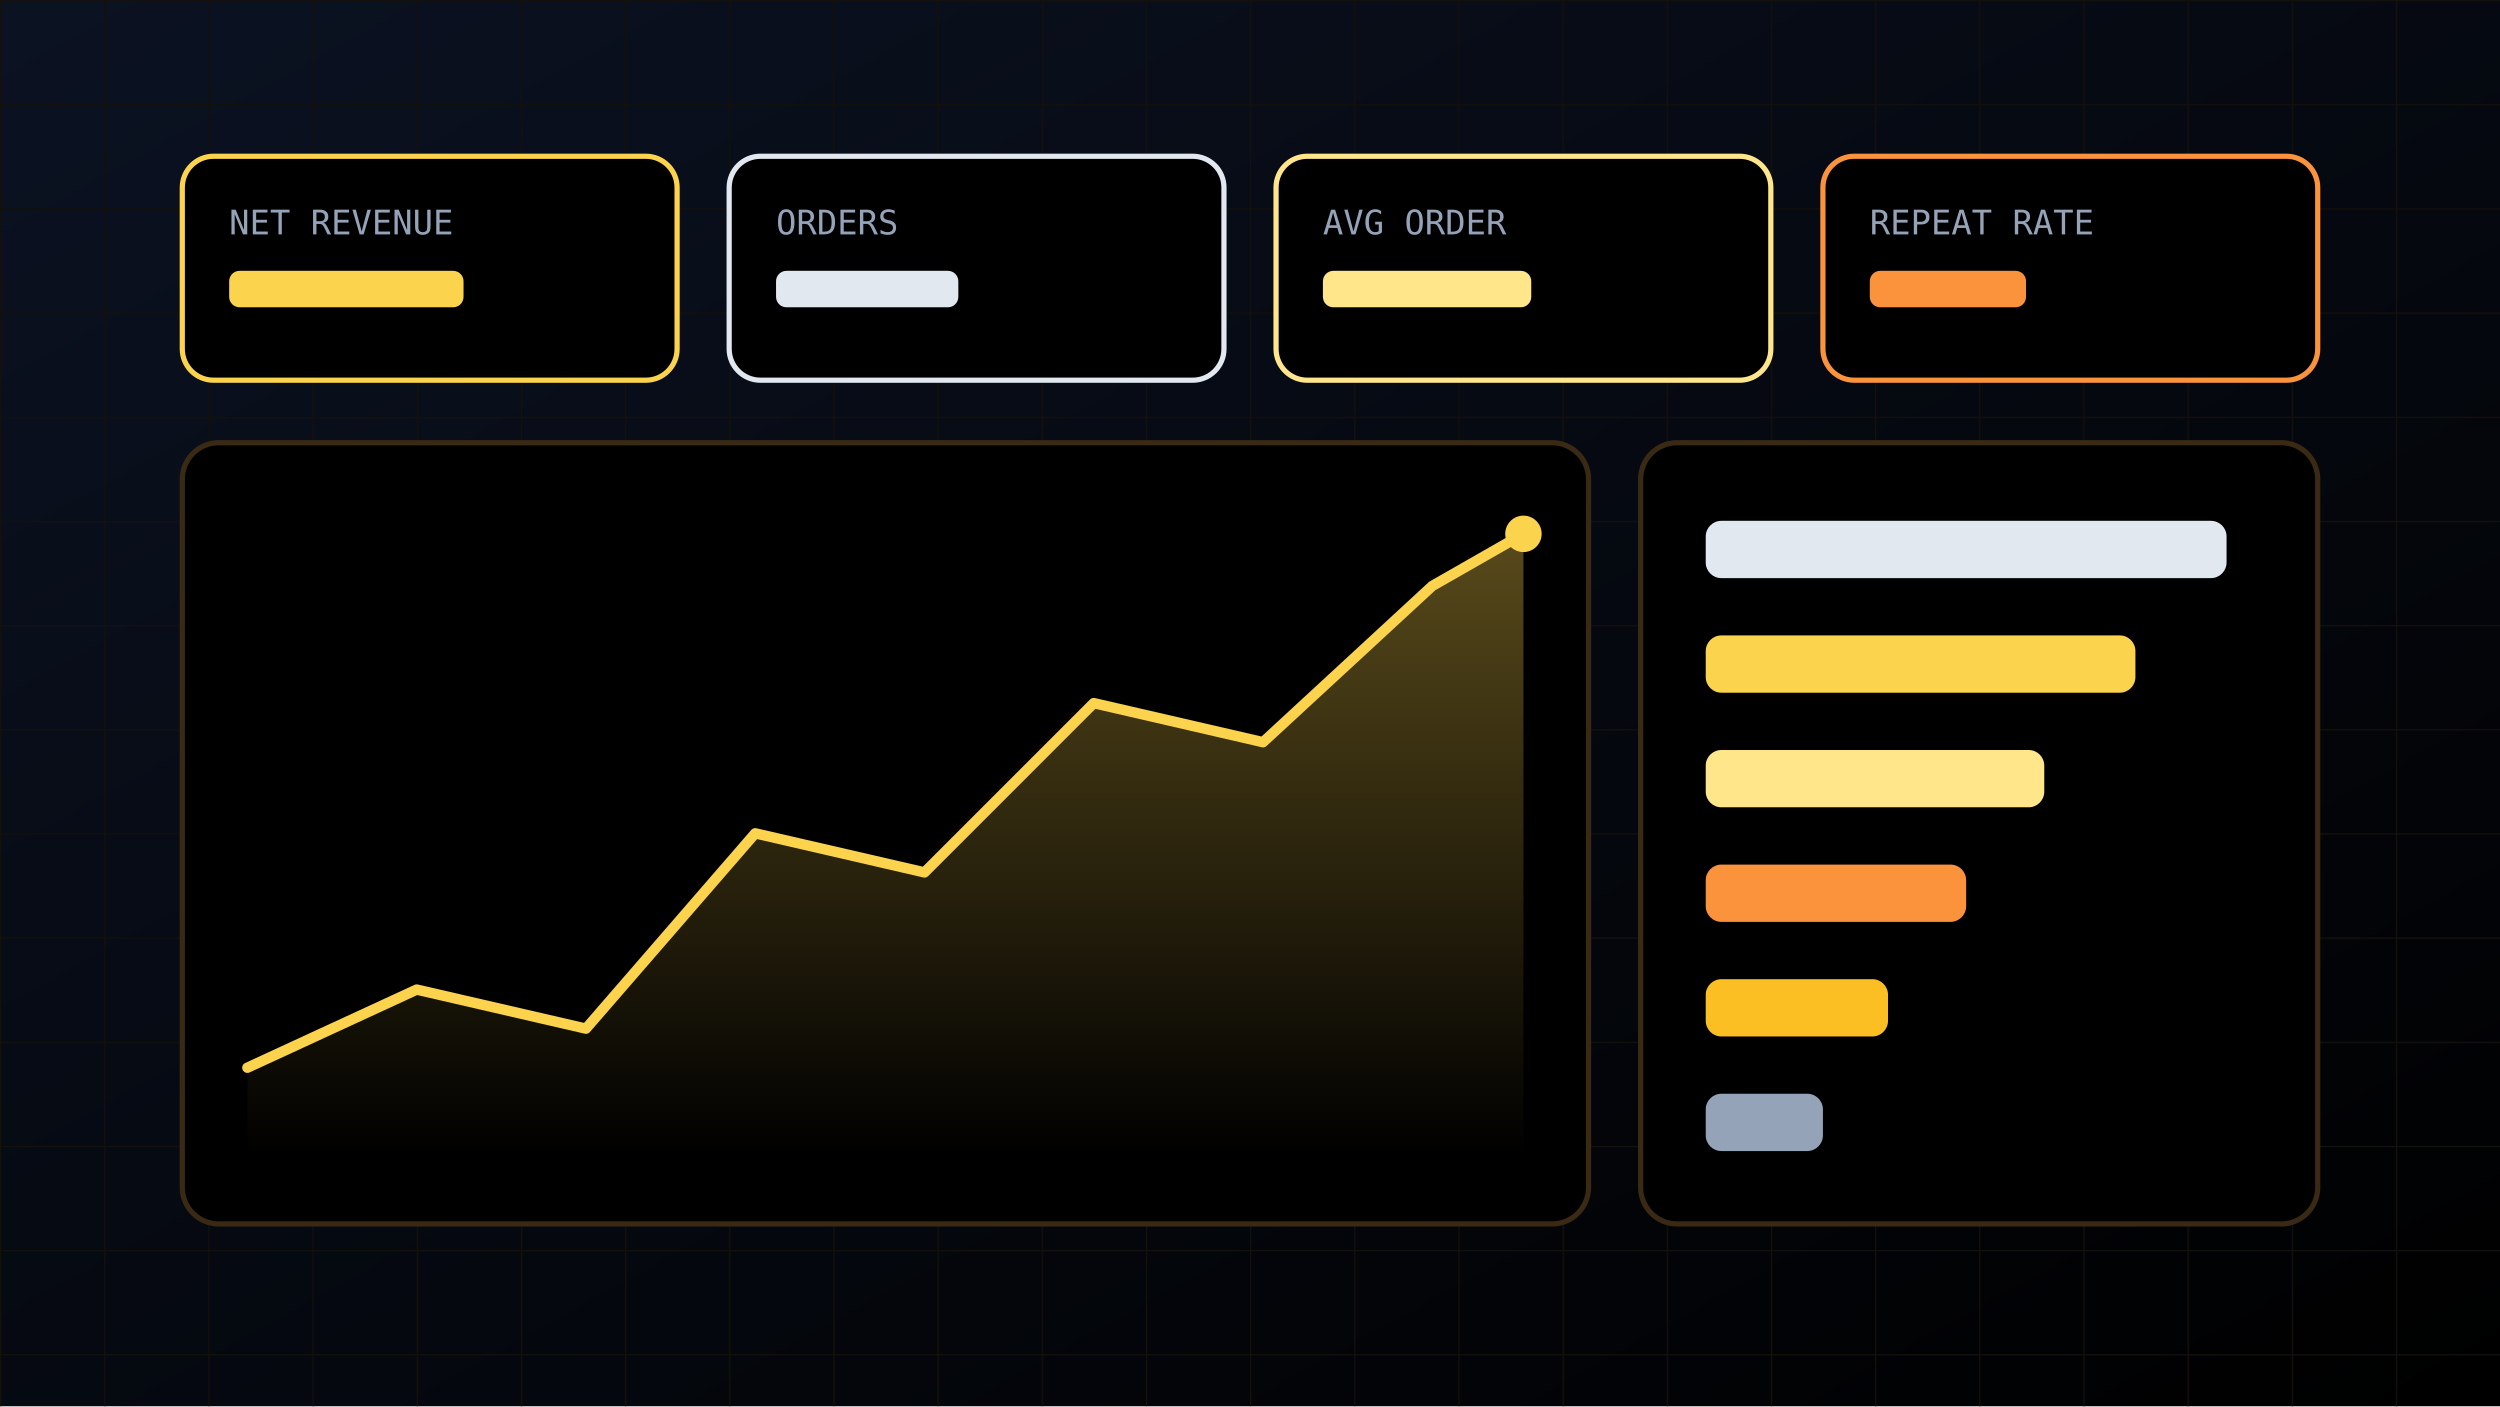
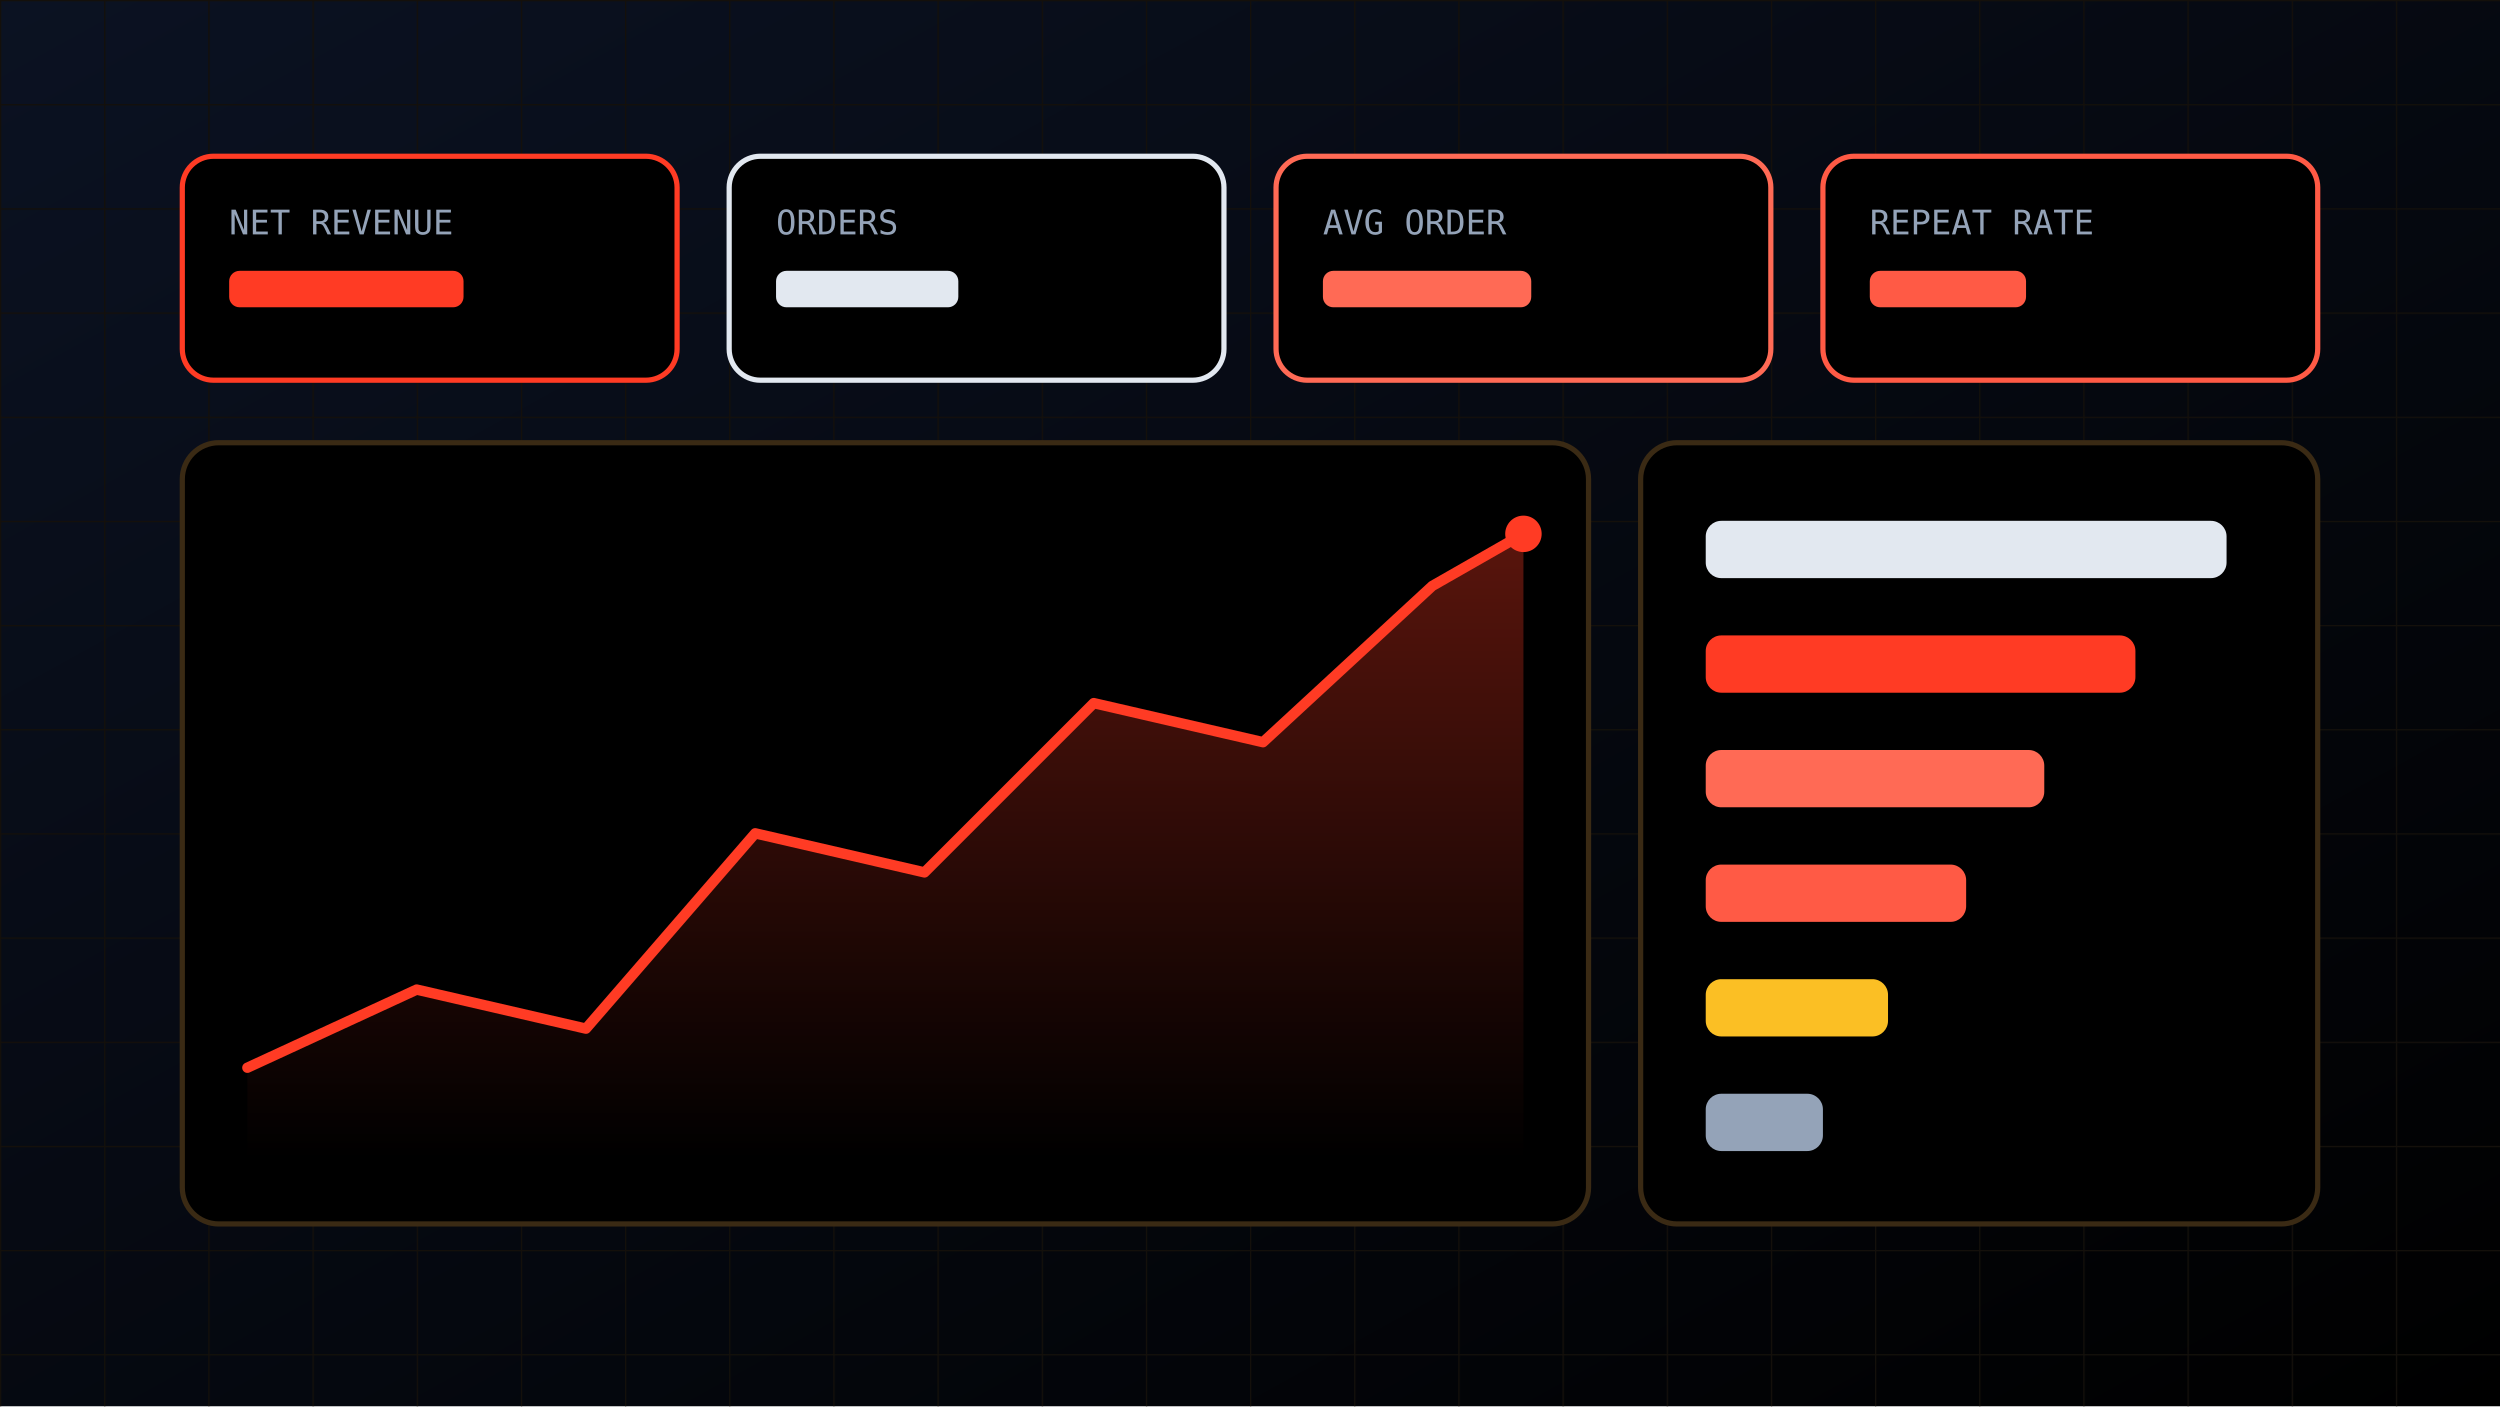
<svg xmlns="http://www.w3.org/2000/svg" viewBox="0 0 960 540" width="960" height="540">
  <defs>
    <linearGradient id="bg4" x1="0" y1="0" x2="1" y2="1">
      <stop offset="0%" stop-color="#0b1222" />
      <stop offset="100%" stop-color="#000000" />
    </linearGradient>
    <pattern id="grid4" width="40" height="40" patternUnits="userSpaceOnUse">
      <path d="M40 0H0V40" fill="none" stroke="#14100b" stroke-width="1" />
    </pattern>
    <linearGradient id="area4" x1="0" y1="0" x2="0" y2="1">
-       <stop offset="0%" stop-color="#FCD34D" stop-opacity=".35" />
-       <stop offset="100%" stop-color="#FCD34D" stop-opacity="0" />
+       <stop offset="0%" stop-color="#FF3B24" stop-opacity=".35" />
+       <stop offset="100%" stop-color="#FF3B24" stop-opacity="0" />
    </linearGradient>
  </defs>
  <rect width="960" height="540" fill="url(#bg4)" />
  <rect width="960" height="540" fill="url(#grid4)" />
  <g font-family="monospace" font-size="13">
-     <rect x="70" y="60" width="190" height="86" rx="12" fill="#000000" stroke="#FCD34D" stroke-width="2" />
+     <rect x="70" y="60" width="190" height="86" rx="12" fill="#000000" stroke="#FF3B24" stroke-width="2" />
    <text x="88" y="90" fill="#94a3b8">NET REVENUE</text>
-     <rect x="88" y="104" width="90" height="14" rx="4" fill="#FCD34D" />
+     <rect x="88" y="104" width="90" height="14" rx="4" fill="#FF3B24" />
    <rect x="280" y="60" width="190" height="86" rx="12" fill="#000000" stroke="#e2e8f0" stroke-width="2" />
    <text x="298" y="90" fill="#94a3b8">ORDERS</text>
    <rect x="298" y="104" width="70" height="14" rx="4" fill="#e2e8f0" />
-     <rect x="490" y="60" width="190" height="86" rx="12" fill="#000000" stroke="#FFE68A" stroke-width="2" />
+     <rect x="490" y="60" width="190" height="86" rx="12" fill="#000000" stroke="#FF6A55" stroke-width="2" />
    <text x="508" y="90" fill="#94a3b8">AVG ORDER</text>
-     <rect x="508" y="104" width="80" height="14" rx="4" fill="#FFE68A" />
-     <rect x="700" y="60" width="190" height="86" rx="12" fill="#000000" stroke="#FB923C" stroke-width="2" />
+     <rect x="508" y="104" width="80" height="14" rx="4" fill="#FF6A55" />
+     <rect x="700" y="60" width="190" height="86" rx="12" fill="#000000" stroke="#FF5A45" stroke-width="2" />
    <text x="718" y="90" fill="#94a3b8">REPEAT RATE</text>
-     <rect x="718" y="104" width="60" height="14" rx="4" fill="#FB923C" />
+     <rect x="718" y="104" width="60" height="14" rx="4" fill="#FF5A45" />
  </g>
  <rect x="70" y="170" width="540" height="300" rx="14" fill="#000000" stroke="#3a2a14" stroke-width="2" />
  <path d="M95 410 L160 380 L225 395 L290 320 L355 335 L420 270 L485 285 L550 225 L585 205 L585 445 L95 445 Z" fill="url(#area4)" />
-   <path d="M95 410 L160 380 L225 395 L290 320 L355 335 L420 270 L485 285 L550 225 L585 205" fill="none" stroke="#FCD34D" stroke-width="4" stroke-linecap="round" stroke-linejoin="round" />
-   <circle cx="585" cy="205" r="7" fill="#FCD34D" />
+   <path d="M95 410 L160 380 L225 395 L290 320 L355 335 L420 270 L485 285 L550 225 L585 205" fill="none" stroke="#FF3B24" stroke-width="4" stroke-linecap="round" stroke-linejoin="round" />
+   <circle cx="585" cy="205" r="7" fill="#FF3B24" />
  <rect x="630" y="170" width="260" height="300" rx="14" fill="#000000" stroke="#3a2a14" stroke-width="2" />
  <g>
    <rect x="655" y="200" width="200" height="22" rx="6" fill="#e2e8f0" />
-     <rect x="655" y="244" width="165" height="22" rx="6" fill="#FCD34D" />
-     <rect x="655" y="288" width="130" height="22" rx="6" fill="#FFE68A" />
-     <rect x="655" y="332" width="100" height="22" rx="6" fill="#FB923C" />
+     <rect x="655" y="244" width="165" height="22" rx="6" fill="#FF3B24" />
+     <rect x="655" y="288" width="130" height="22" rx="6" fill="#FF6A55" />
+     <rect x="655" y="332" width="100" height="22" rx="6" fill="#FF5A45" />
    <rect x="655" y="376" width="70" height="22" rx="6" fill="#fbbf24" />
    <rect x="655" y="420" width="45" height="22" rx="6" fill="#94a3b8" />
  </g>
</svg>
